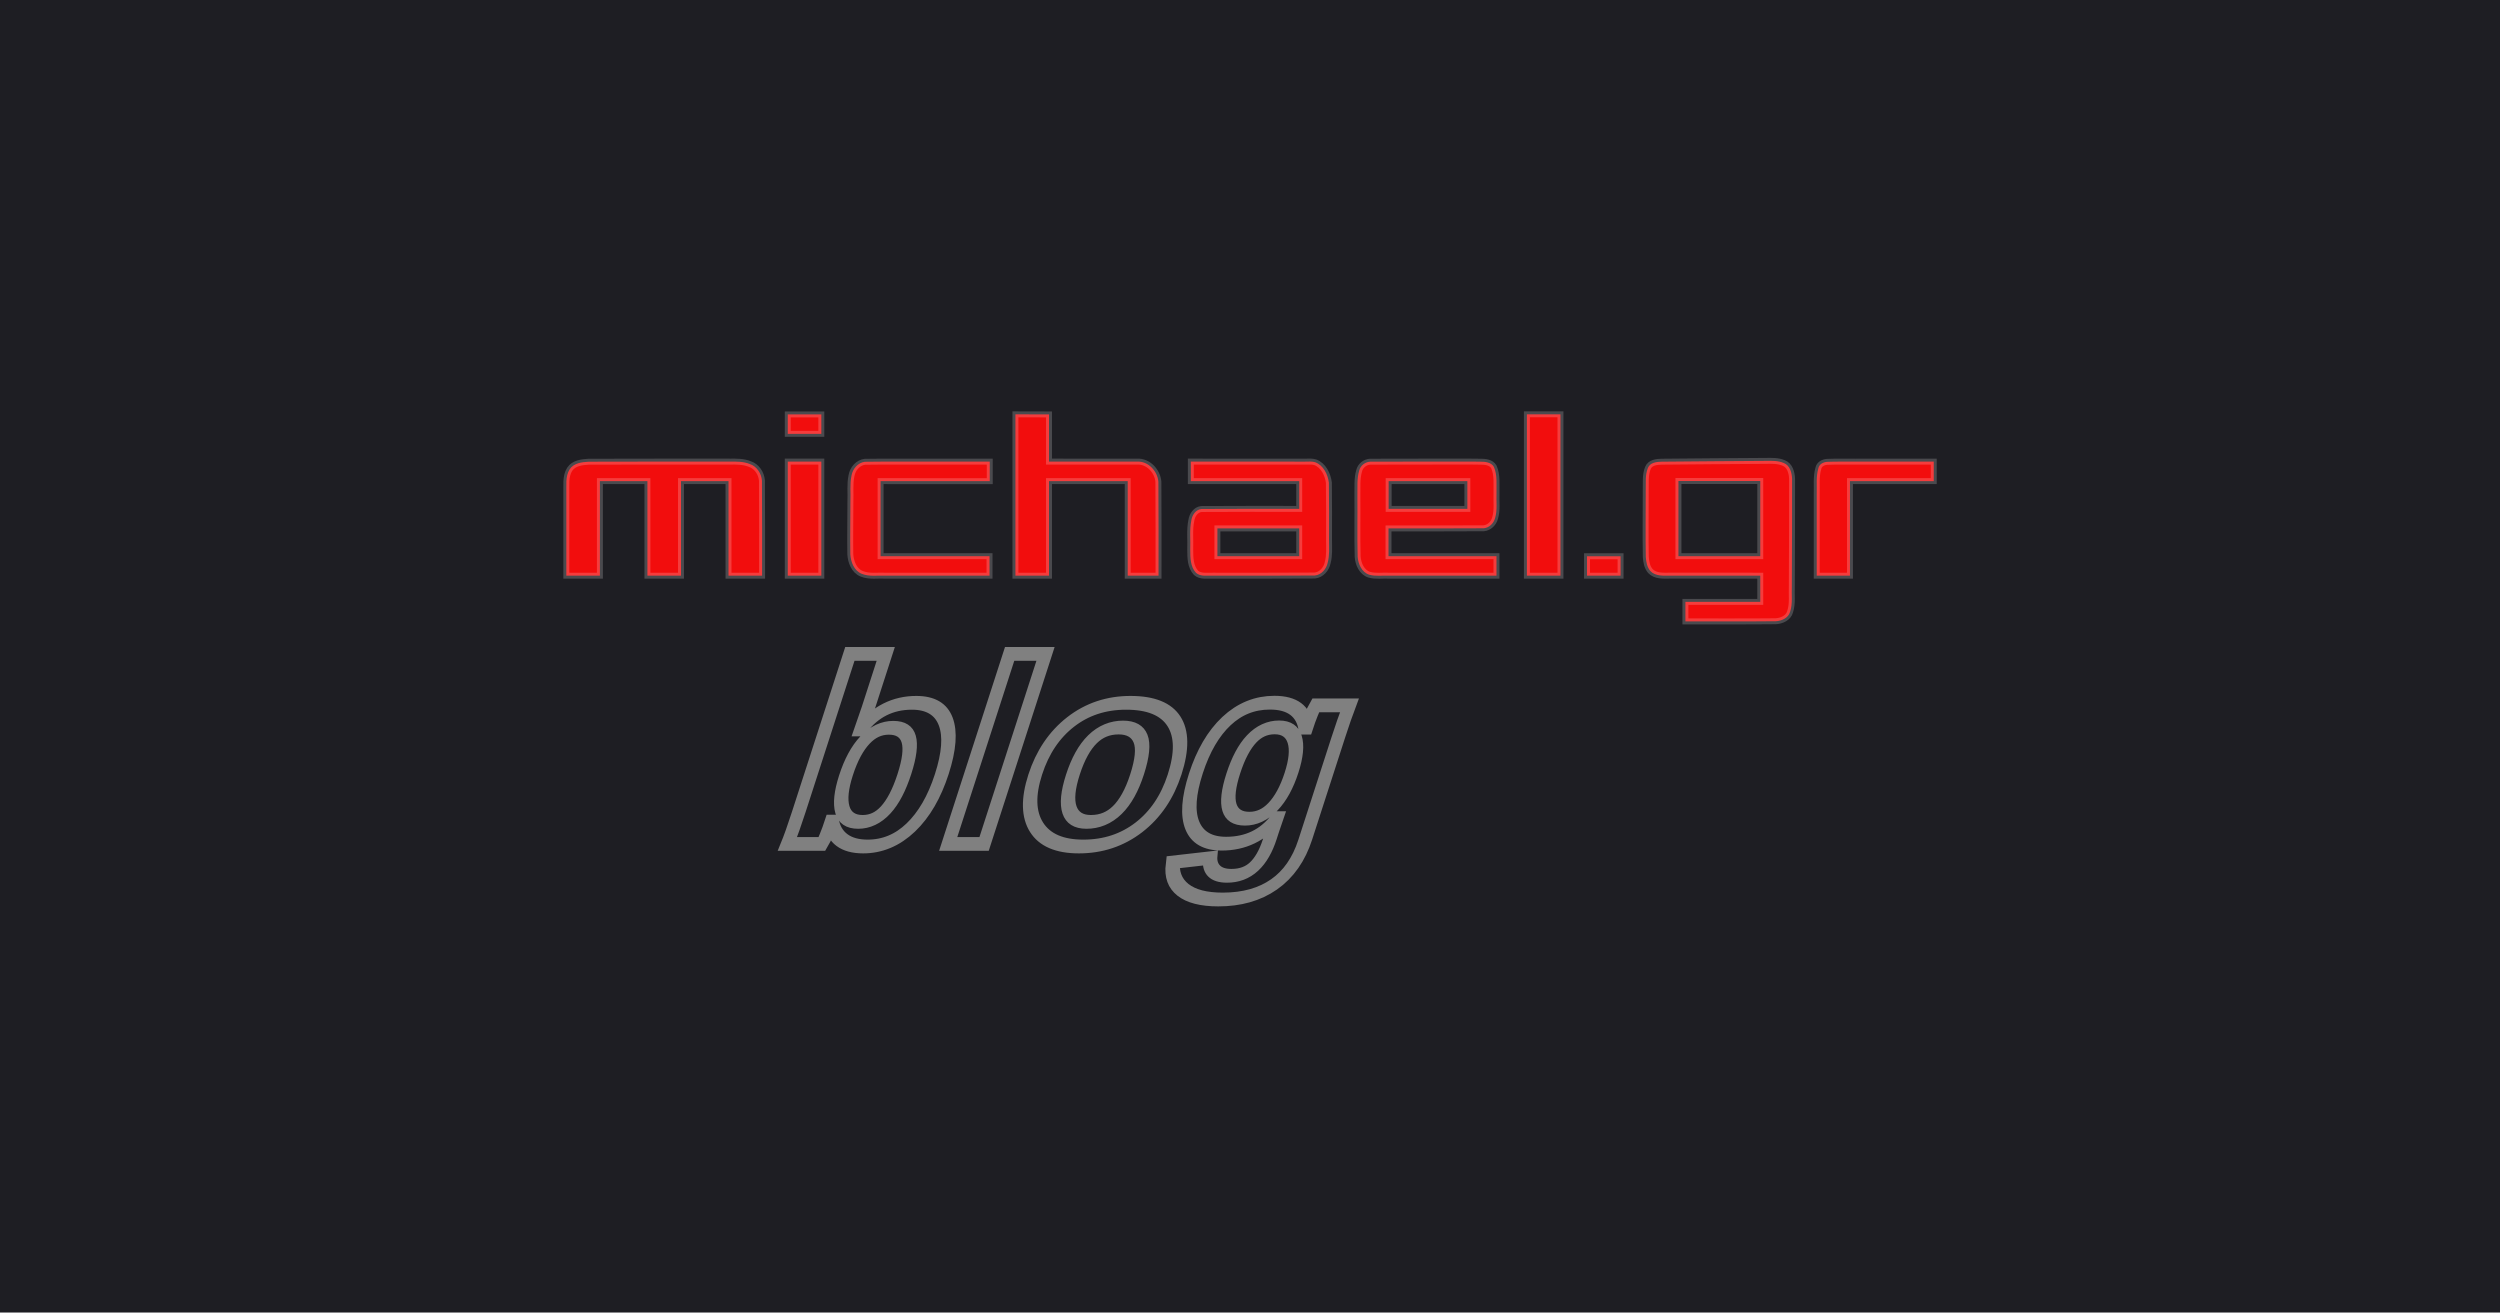
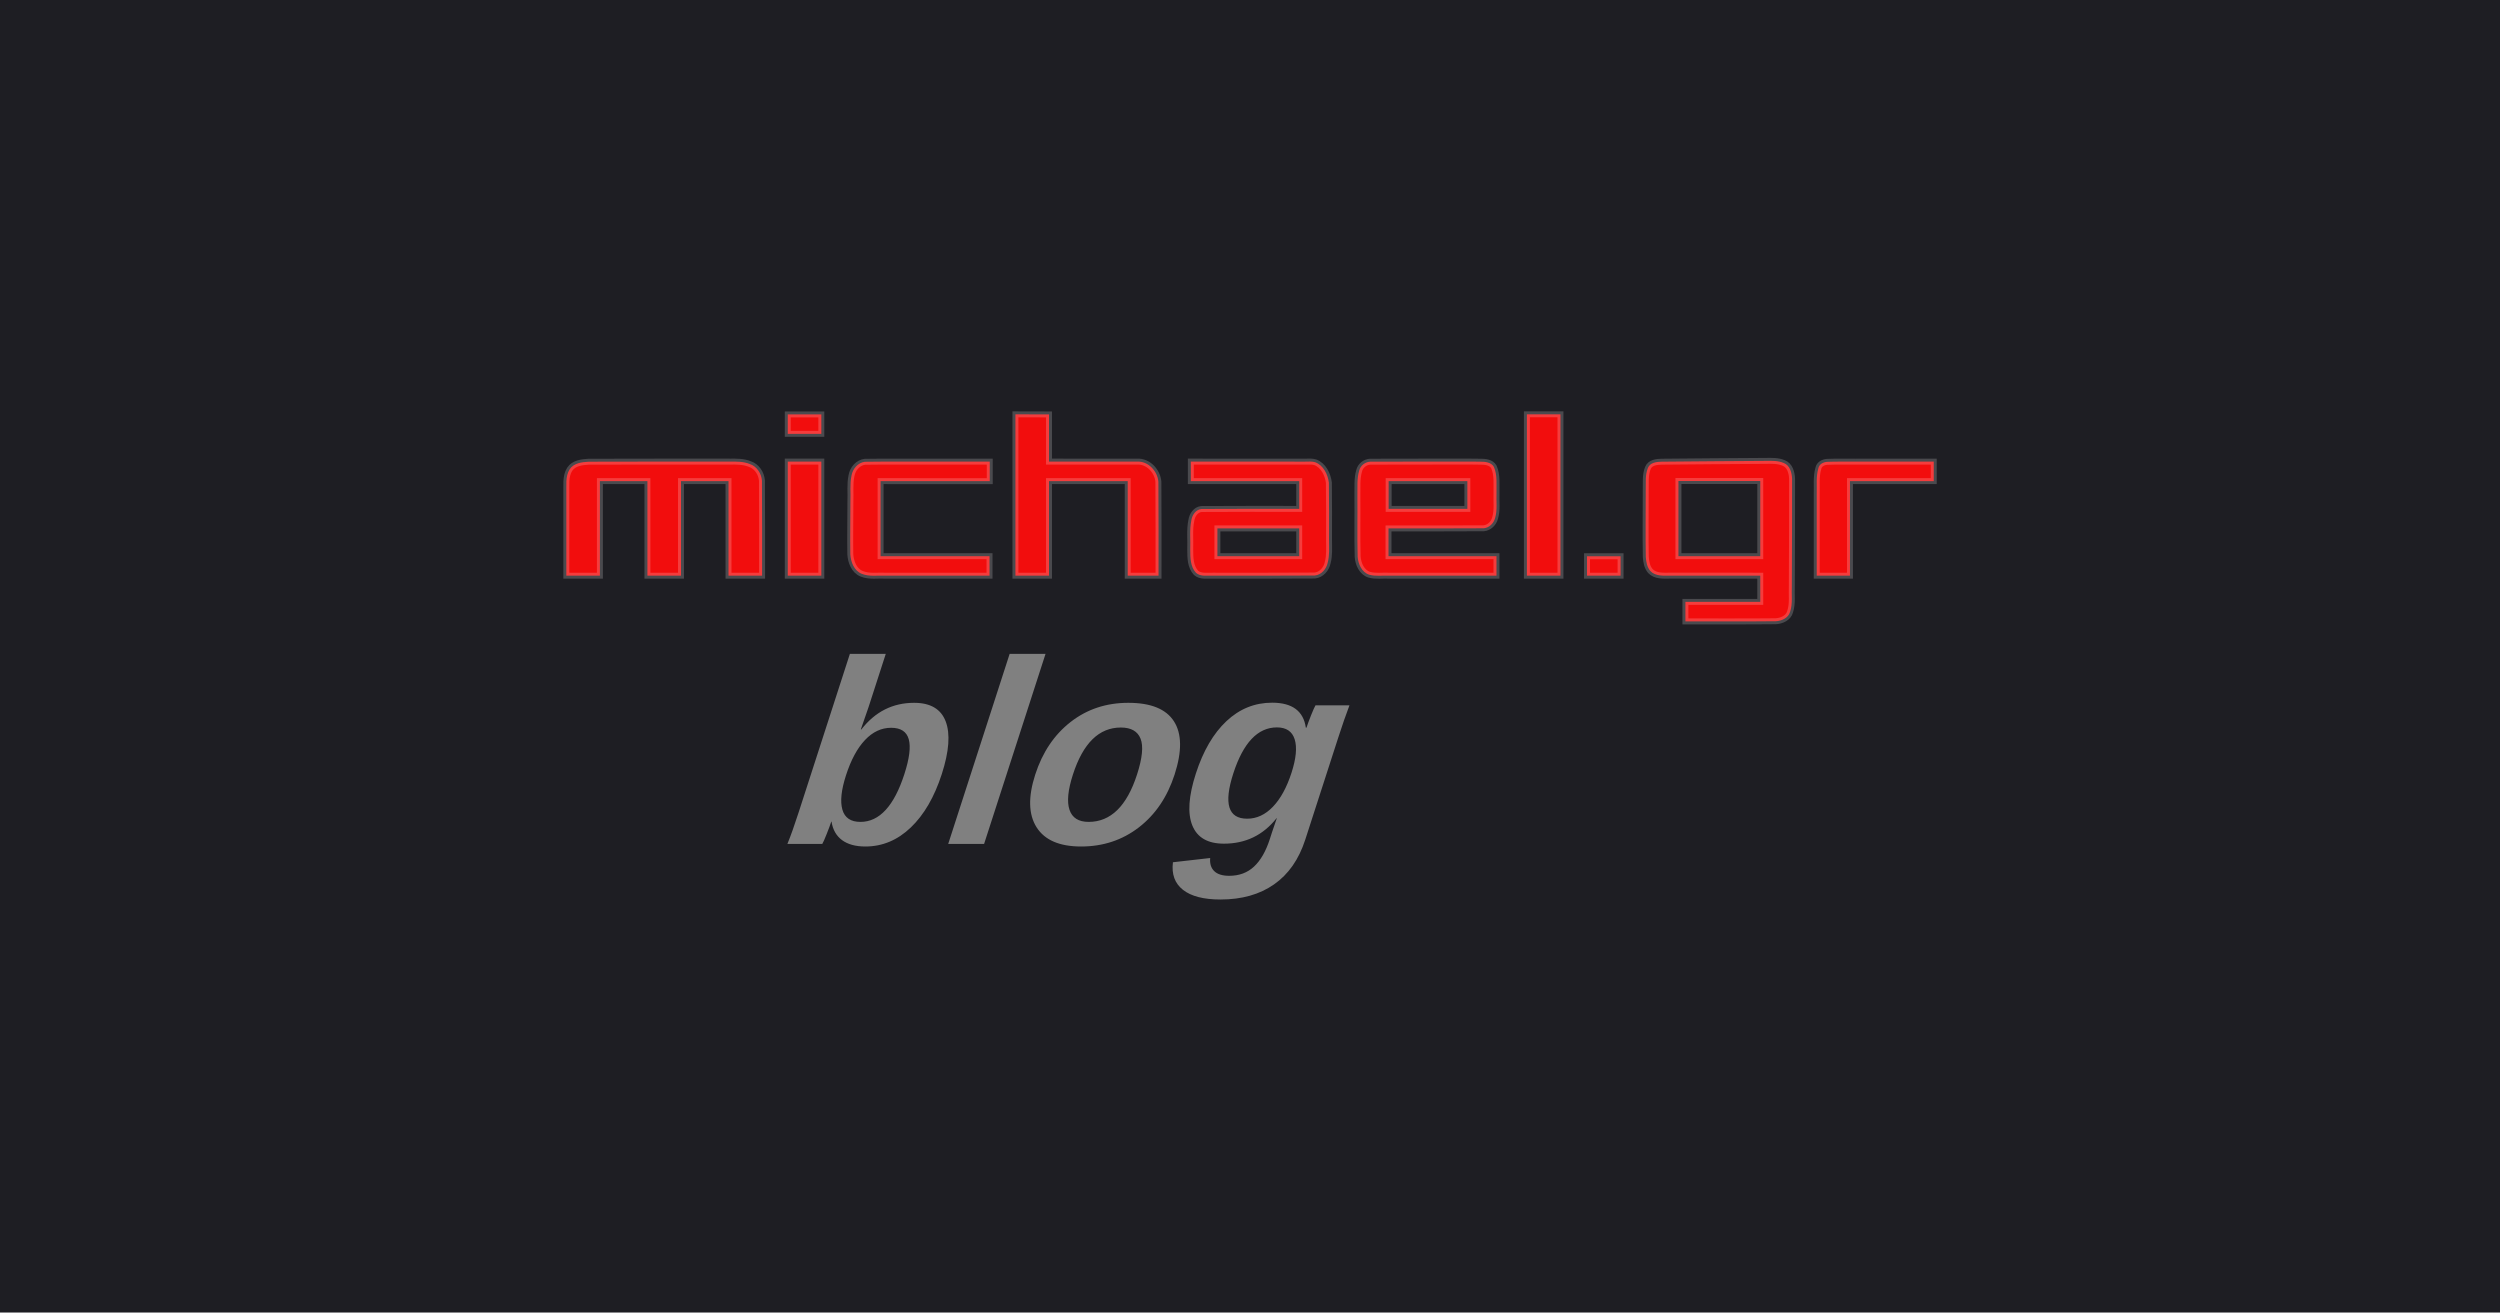
<svg xmlns="http://www.w3.org/2000/svg" width="4535.433" height="2381.102" viewBox="0 0 1200 630" version="1.1" id="svg343">
  <defs id="defs340" />
  <g id="layer1" transform="translate(1027.379,-230.0315)">
    <rect style="fill:#1e1e23;fill-opacity:1;stroke-width:0.75;stroke-linecap:round" id="rect1" width="1200" height="630" x="-1027.379" y="230.031" />
    <path id="fill" style="display:inline;fill:#f20d0d;fill-opacity:1;stroke:#ffffff;stroke-width:2.852;stroke-dasharray:none;stroke-opacity:0.199" d="m -294.465,506.355 c 5.37,0 10.741,0 16.111,0 0,-25.816 0,-51.632 0,-77.448 -5.37,0 -10.741,0 -16.111,0 0,25.816 0,51.632 0,77.448 z m -245.505,0 c 5.37,0 10.741,0 16.111,0 0,-15.129 0,-30.259 0,-45.388 12.594,0 25.188,0 37.782,0 0,15.129 0,30.259 0,45.388 4.931,0 9.863,0 14.794,0 -0.028,-15.032 0.073,-30.068 -0.066,-45.097 -0.425,-5.082 -4.886,-9.935 -10.179,-9.645 -14.11,-0.018 -28.221,-0.018 -42.331,-0.013 0,-7.549 0,-15.098 0,-22.648 -5.37,-0.013 -10.741,-0.025 -16.111,-0.042 0,25.814 0,51.628 0,77.441 z m -109.281,-68.082 c 5.37,0 10.741,0 16.111,0 0,-3.105 0,-6.21 0,-9.316 -5.37,0 -10.741,0 -16.111,0 0,3.105 0,6.21 0,9.316 z m 469.487,12.985 c -16.666,0.132 -33.334,0.191 -49.999,0.386 -2.436,0.056 -5.584,0.385 -6.619,3.005 -1.424,3.463 -0.909,7.304 -1.049,10.956 0.021,10.596 -0.161,21.197 0.033,31.79 0.205,2.426 0.567,4.849 2.236,6.773 2.455,2.527 6.277,2.198 9.504,2.175 14.4,0.029 28.803,0.007 43.204,0.013 0,4.192 0,8.384 0,12.576 -11.976,0 -23.952,0 -35.927,0 0,3.123 0,6.246 0,9.368 14.462,-0.033 28.928,0.084 43.388,-0.076 2.836,-0.164 6.014,-1.54 6.853,-4.509 1.345,-4.001 0.619,-8.286 0.834,-12.421 0.037,-17.139 0.182,-34.28 0.122,-51.418 -0.111,-2.931 -1.005,-6.496 -4.058,-7.632 -2.69,-1.132 -5.665,-1.037 -8.524,-0.986 z m -221.099,0.36 c -18.305,-0.033 -36.613,-0.007 -54.919,-0.018 0,3.122 0,6.243 0,9.365 17.345,0 34.69,0 52.035,0 0,4.443 0,8.886 0,13.329 -15.657,0.025 -31.317,-0.068 -46.973,0.062 -2.724,0.31 -4.455,2.924 -4.819,5.468 -0.959,4.638 -0.336,9.403 -0.528,14.099 0.021,3.789 0.035,8.123 2.785,11.064 2.224,1.972 5.363,1.231 8.055,1.367 16.312,-0.025 32.628,0.074 48.937,-0.073 3.181,-0.326 5.573,-3.102 6.196,-6.131 0.948,-3.56 0.658,-7.06 0.647,-10.764 0.008,-9.228 0.07,-18.461 -0.071,-27.686 -0.516,-3.992 -2.612,-8.297 -6.569,-9.792 -1.545,-0.467 -3.187,-0.318 -4.777,-0.293 z m 79.76,-0.029 c -16.197,0.058 -32.397,-0.042 -48.592,0.055 -2.473,0.13 -4.716,1.919 -5.296,4.352 -1.16,3.941 -0.72,8.112 -0.835,12.166 0.099,9.686 -0.137,19.379 0.121,29.059 0.25,3.525 1.94,7.471 5.529,8.662 3.122,0.897 6.419,0.312 9.617,0.475 17.163,0 34.327,0 51.49,0 0,-3.122 0,-6.243 0,-9.365 -17.275,0 -34.55,0 -51.825,0 -1e-5,-4.443 0,-8.886 0,-13.329 15.238,-0.02 30.48,0.064 45.715,-0.059 2.674,-0.251 4.813,-2.419 5.46,-4.968 1.137,-3.802 0.508,-7.821 0.664,-11.724 -0.097,-4.259 0.49,-8.772 -1.263,-12.78 -1.301,-2.258 -4.228,-2.498 -6.482,-2.49 -1.433,-0.061 -2.869,-0.061 -4.303,-0.055 z m -356.034,0.013 c -22.553,0.029 -45.109,-0.055 -67.662,0.053 -3.273,0.173 -7.151,0.64 -9.129,3.618 -2.233,3.564 -1.461,7.953 -1.61,11.936 0,13.05 0,26.1 0,39.149 5.37,0 10.741,0 16.111,0 0,-15.129 0,-30.259 0,-45.388 7.604,0 15.207,0 22.811,0 0,15.129 0,30.259 0,45.388 5.37,0 10.741,0 16.111,0 0,-15.129 0,-30.259 0,-45.388 7.604,0 15.207,0 22.811,0 0,15.129 0,30.259 0,45.388 5.37,0 10.741,0 16.111,0 -0.025,-15.199 0.066,-30.401 -0.065,-45.599 -0.249,-3.491 -2.456,-6.882 -5.851,-8.003 -3.101,-1.246 -6.354,-1.172 -9.638,-1.155 z m 80.459,0.003 c -5.188,0.043 -10.383,-0.043 -15.567,0.081 -3.337,0.419 -5.834,3.378 -6.404,6.595 -0.903,4.165 -0.333,8.455 -0.535,12.677 -0.004,8.363 -0.186,16.891 -0.043,25.149 0.237,3.683 1.778,7.815 5.424,9.325 3.728,1.536 7.836,0.712 11.745,0.927 16.549,0 33.097,0 49.646,0 0,-3.122 0,-6.243 0,-9.365 -17.428,0 -34.857,0 -52.285,0 0,-12.008 0,-24.015 0,-36.023 17.466,0.007 34.931,0.018 52.397,0.02 0,-3.129 0,-6.258 0,-9.387 -14.792,-0.001 -29.585,-0.005 -44.377,0 z m 460.126,0 c -4.595,0.062 -9.2,-0.086 -13.789,0.112 -1.852,0.116 -3.884,1.124 -4.229,3.13 -1.185,4.036 -0.627,8.305 -0.779,12.451 0,13.02 0,26.041 0,39.061 5.318,0 10.636,0 15.953,0 0,-15.129 0,-30.259 0,-45.388 13.406,0 26.811,0 40.217,0 0,-3.122 0,-6.244 0,-9.365 -12.458,-10e-4 -24.916,-0.005 -37.374,0 z m -512.699,54.751 c 5.37,0 10.741,0 16.111,0 0,-18.251 0,-36.502 0,-54.754 -5.37,0 -10.741,0 -16.111,0 0,18.251 0,36.502 0,54.754 z m 428.359,-45.443 c 12.813,0 25.627,0 38.44,0 0,12.026 0,24.053 0,36.079 -13.092,0 -26.185,0 -39.277,0 0,-12.026 0,-24.053 0,-36.079 0.279,0 0.558,0 0.838,0 z m -139.095,0.056 c 12.315,0 24.629,0 36.944,0 0,4.443 0,8.886 0,13.329 -12.594,0 -25.188,0 -37.782,0 0,-4.443 0,-8.886 0,-13.329 0.279,0 0.558,0 0.838,0 z m -82.199,22.694 c 12.813,0 25.627,0 38.44,0 0,4.443 0,8.886 0,13.329 -13.092,0 -26.185,0 -39.277,0 0,-4.443 0,-8.886 0,-13.329 0.279,0 0.558,0 0.838,0 z m 176.574,22.694 c 5.37,0 10.741,0 16.111,0 0,-3.105 0,-6.21 0,-9.316 -5.37,0 -10.741,0 -16.111,0 0,3.105 0,6.21 0,9.316 z" />
-     <text xml:space="preserve" style="font-style:normal;font-variant:normal;font-weight:900;font-stretch:normal;font-size:125.718px;font-family:Arial;-inkscape-font-specification:'Arial, Heavy';font-variant-ligatures:normal;font-variant-caps:normal;font-variant-numeric:normal;font-variant-east-asian:normal;text-align:center;writing-mode:lr-tb;direction:ltr;text-anchor:middle;fill:none;fill-opacity:1;stroke:#808080;stroke-width:6.6;stroke-linecap:round;stroke-dasharray:none;stroke-opacity:1" x="-233.023" y="634.247" id="text1" transform="matrix(0.9986279,0,-0.3237218,1.001374,0,0)">
-       <tspan id="tspan1" style="font-style:normal;font-variant:normal;font-weight:900;font-stretch:normal;font-size:125.718px;font-family:Arial;-inkscape-font-specification:'Arial, Heavy';font-variant-ligatures:normal;font-variant-caps:normal;font-variant-numeric:normal;font-variant-east-asian:normal;fill:none;fill-opacity:1;stroke:#808080;stroke-width:6.6;stroke-dasharray:none;stroke-opacity:1" x="-233.023" y="634.247">blog</tspan>
+     <text xml:space="preserve" style="font-style:normal;font-variant:normal;font-weight:900;font-stretch:normal;font-size:125.718px;font-family:Arial;-inkscape-font-specification:'Arial, Heavy';font-variant-ligatures:normal;font-variant-caps:normal;font-variant-numeric:normal;font-variant-east-asian:normal;text-align:center;writing-mode:lr-tb;direction:ltr;text-anchor:middle;fill:#808080;fill-opacity:1;stroke:none;stroke-width:6.6;stroke-linecap:round;stroke-dasharray:none;stroke-opacity:1" x="-233.023" y="634.247" id="text1" transform="matrix(0.9986279,0,-0.3237218,1.001374,0,0)">
+       <tspan id="tspan1" style="font-style:normal;font-variant:normal;font-weight:900;font-stretch:normal;font-size:125.718px;font-family:Arial;-inkscape-font-specification:'Arial, Heavy';font-variant-ligatures:normal;font-variant-caps:normal;font-variant-numeric:normal;font-variant-east-asian:normal;fill:#808080;fill-opacity:1;stroke:none;stroke-width:6.6;stroke-dasharray:none;stroke-opacity:1" x="-233.023" y="634.247">blog</tspan>
    </text>
  </g>
</svg>
